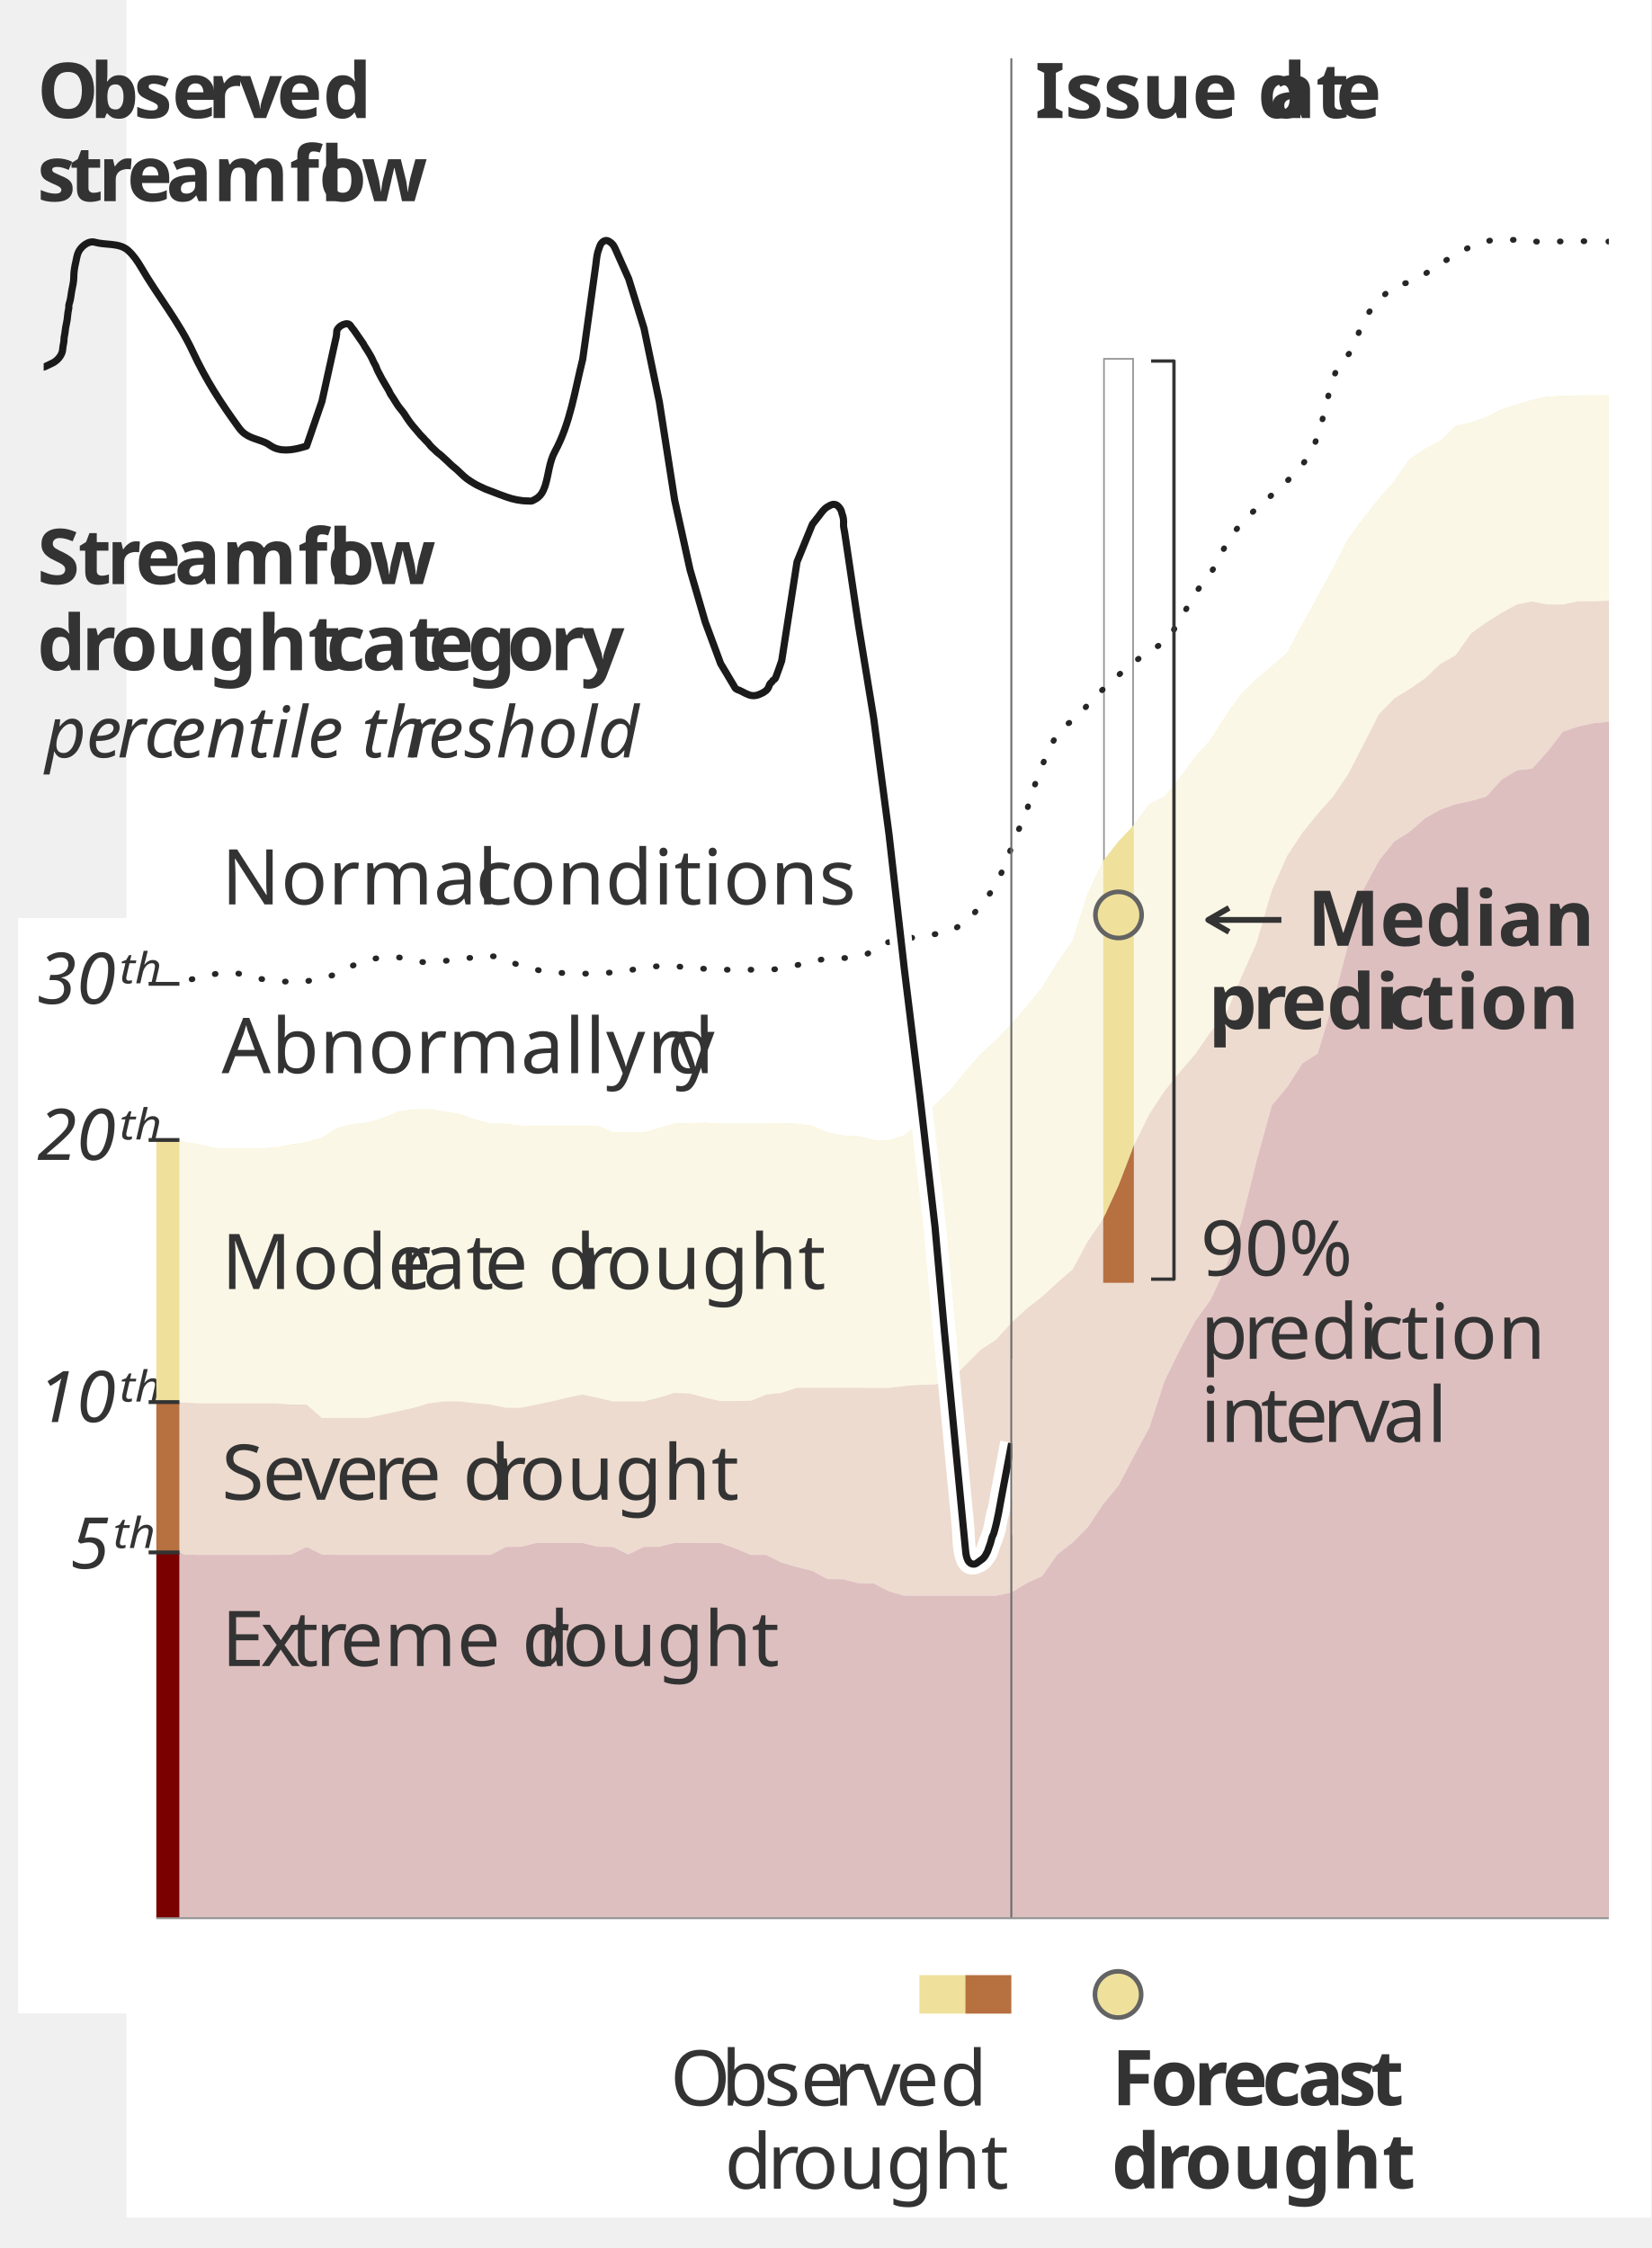
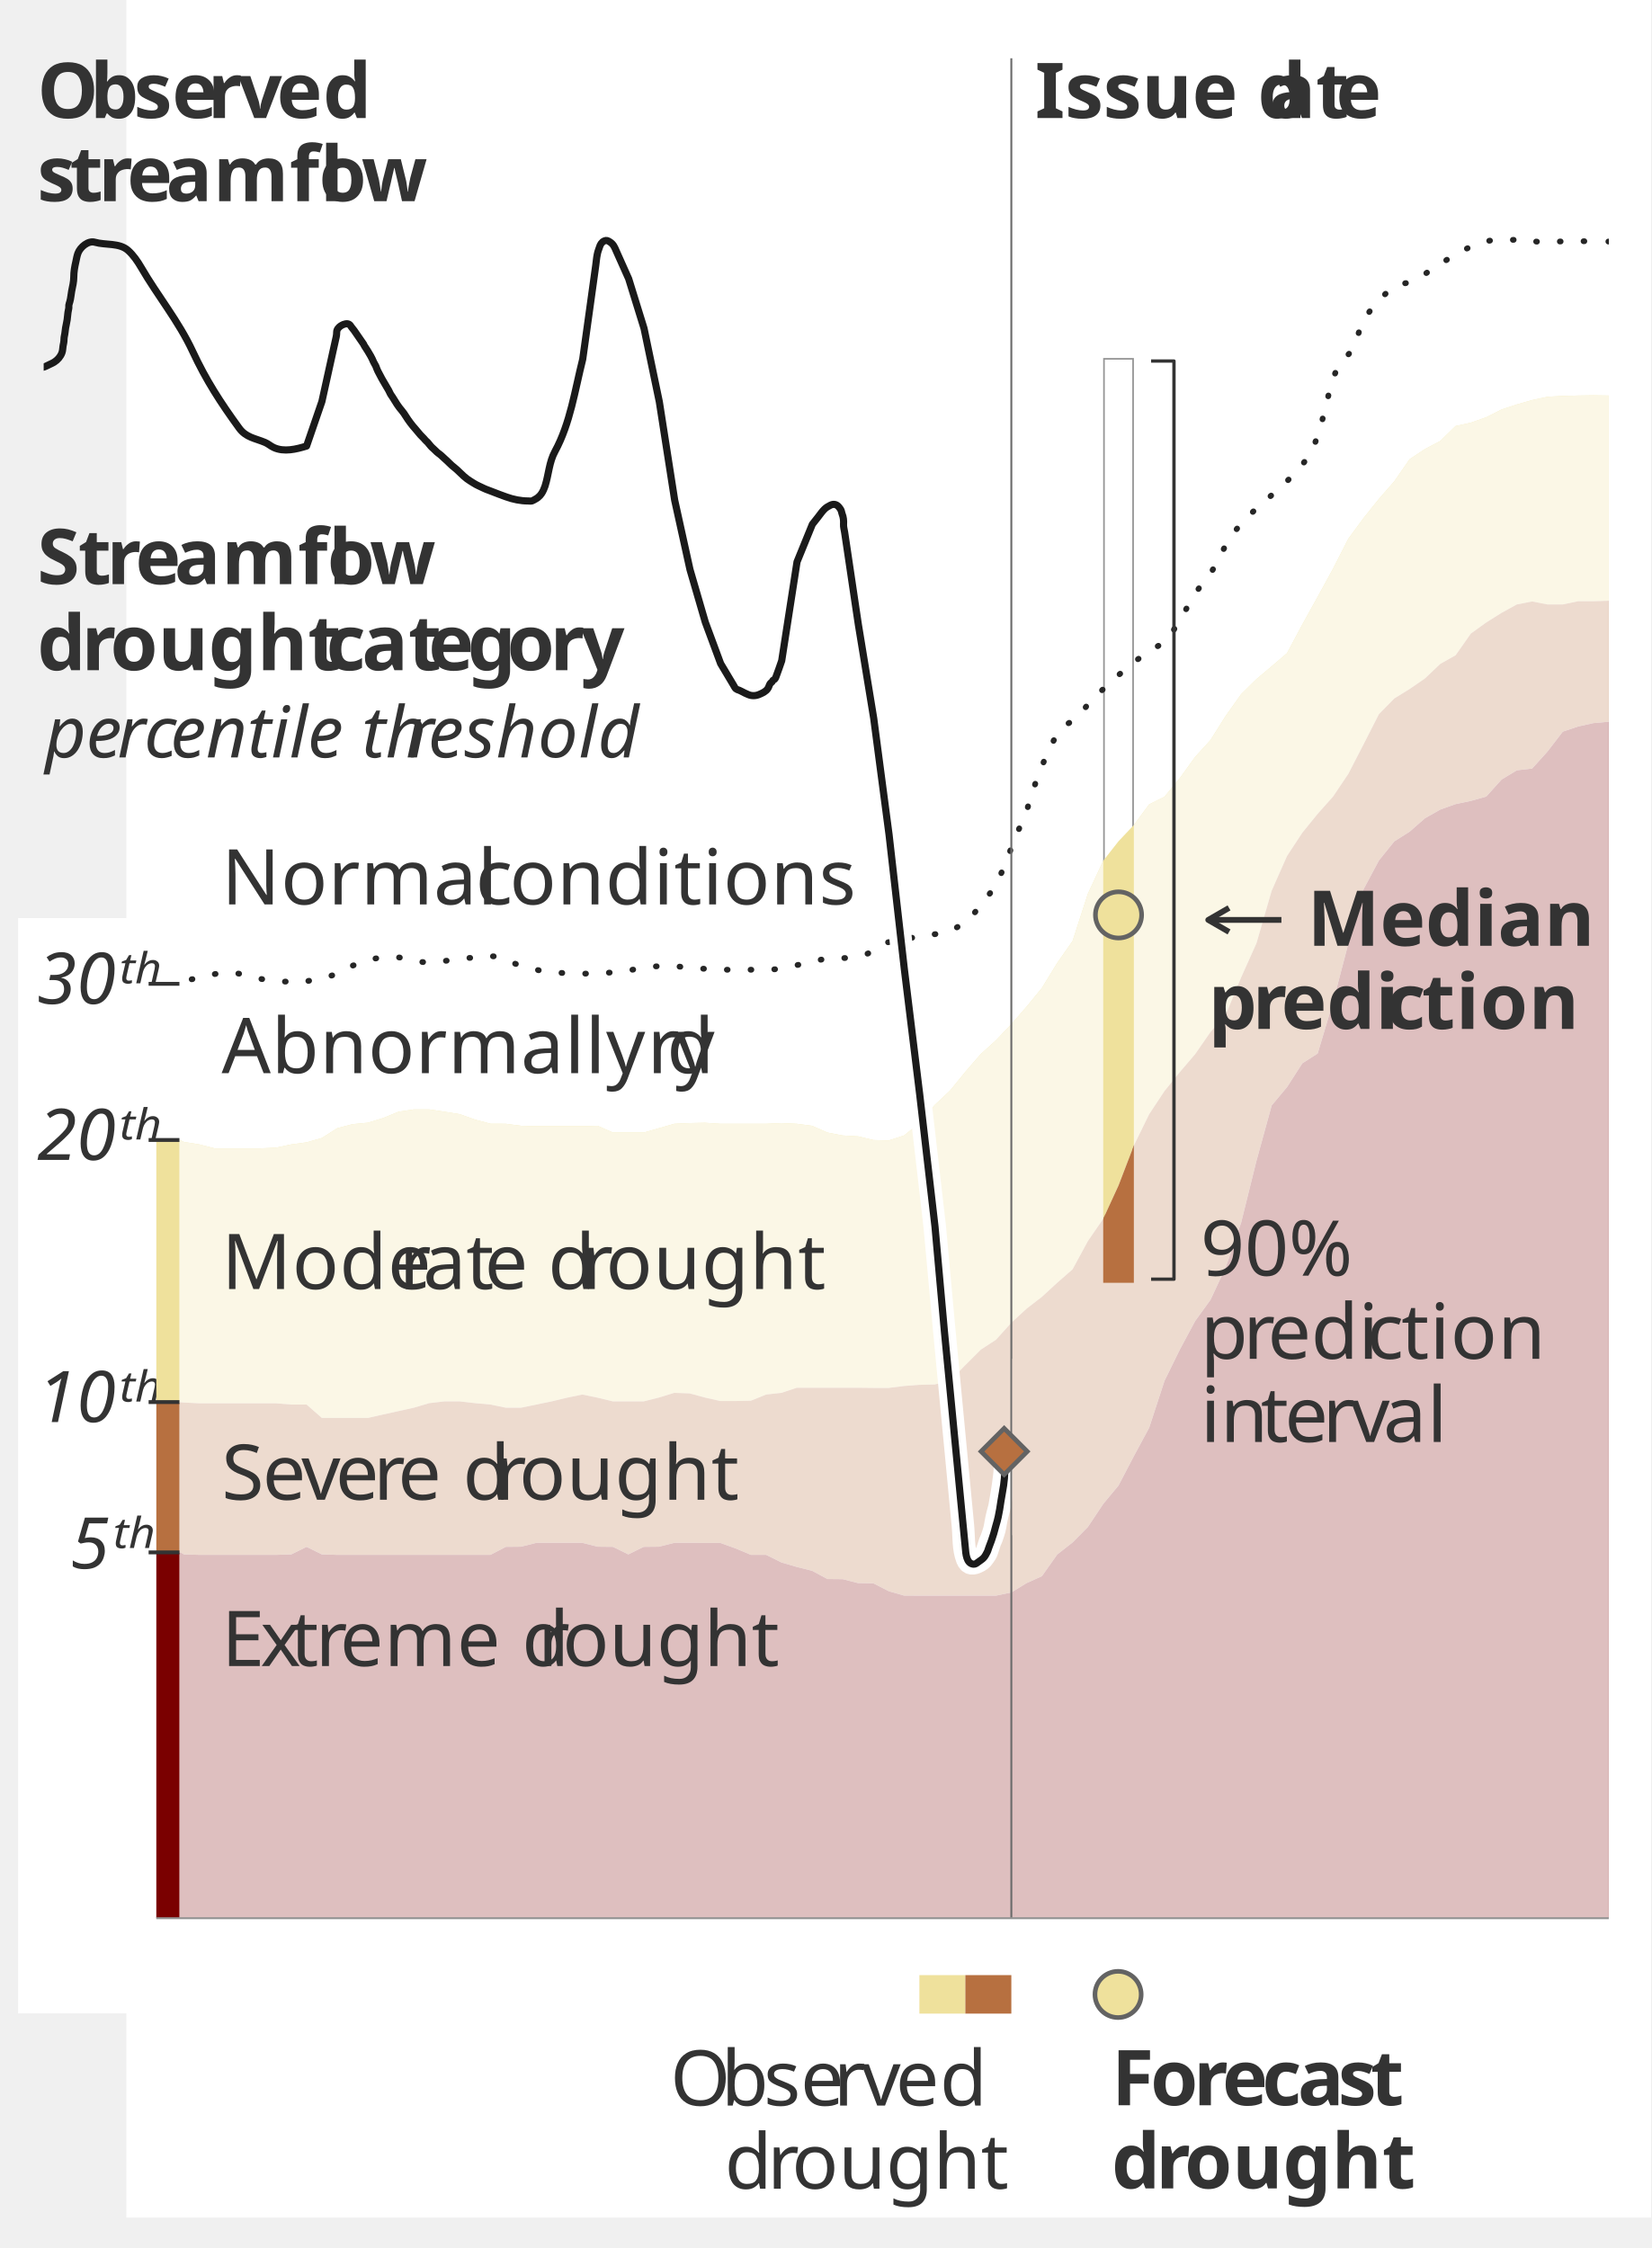
<svg xmlns="http://www.w3.org/2000/svg" id="Layer_1" data-name="Layer 1" viewBox="0 0 214.41 291.95">
  <defs>
    <clipPath id="clippath-4">
      <rect x="5.67" y="4.04" width="203.26" height="249.54" style="fill: none;" />
    </clipPath>
    <clipPath id="clippath-6">
      <rect x="21.89" y="255.31" width="187.04" height="7.49" style="fill: none;" />
    </clipPath>
  </defs>
  <rect x="16.41" width="198" height="288" style="fill: #fff;" />
  <g style="clip-path: url(#clippath-4);">
    <g>
      <rect x="21.89" y="4.04" width="187.04" height="249.54" style="fill: #fff;" />
      <rect x="143.36" y="46.6" width="3.78" height="120.01" style="fill: #fff; stroke: #949494; stroke-miterlimit: 10; stroke-width: .21px;" />
      <g>
        <path d="M21.91,127.43s.01,0,.04-.02" style="fill: none; stroke: #262626; stroke-linecap: round; stroke-miterlimit: 10; stroke-width: .75px;" />
        <path d="M24.89,127.18c1.33-.21,2.57-.68,4.03-.84,2.37-.27,4.28.97,6.55.97.49,0,.82.03,1.27.15.21.05.38,0,.58.03.59.1.84.24,1.47.14,1.17-.19,2.33-.47,3.48-.75.47-.11.98-.18,1.41-.42.39-.22.76-.46,1.17-.65,2.54-1.12,5.28-2.03,8.05-1.24,1.58.45,3.18.55,4.77.24.7-.14,1.43-.07,2.14-.21.46-.09.77-.21,1.25-.2.4,0,.6-.16.96-.2.75-.09,1.56.02,2.32,0,1-.01,1.8.74,2.73,1.02,1.27.37,2.54.79,3.87.95,2.84.34,5.91.37,8.76.1,2.1-.2,4.17-.7,6.27-.83,1.91-.11,3.68.41,5.56.37l1.99.13h5.96c3.11,0,6.01-1.43,9.11-1.53.68-.02,1.34.08,2-.08.53-.13,1.06-.22,1.6-.33.61-.12,1.11-.5,1.68-.74.43-.18.64-.57,1.04-.76.29-.14.67-.16.97-.23.68-.14,1.43-.24,2.11-.39.42-.09.88-.19,1.32-.2.4,0,.55-.12.9-.2.15-.03.33.02.49.01.27-.01.32-.09.58-.15.32-.08.64.02.97-.03.62-.11,1.25-.45,1.78-.73.52-.28.95-.69,1.46-.97.52-.29.81-.75,1.18-1.21.9-1.11,1.85-2.18,2.56-3.42,1.23-2.13,1.99-4.84,3-7.11.53-1.19,1.07-2.39,1.43-3.65.8-2.78,1.99-5.82,3.36-8.42.27-.5.56-1.01.99-1.38.38-.32.84-.53,1.27-.79,1.21-.75,1.69-1.99,2.66-2.96.33-.33.73-.62,1.08-.95.86-.82,1.74-1.63,2.64-2.4,1.7-1.47,3.52-2.85,5.54-3.86,1.82-2.21,2.69-4.31,4.2-6.64.68-1.05,1.62-1.92,2.2-3.03,1.48-2.85,2.32-4.68,4.72-6.97,2.46-2.33,5.26-4.34,7.27-7.1,1.98-2.72,2.44-7.33,3.54-10.54.24-.71.49-1.42.94-2.02.33-.44.76-.8,1.11-1.22.96-1.17,1.11-2.66,1.75-3.98.77-1.6,2.01-2.85,3.27-4.08.36-.35.74-.71,1.21-.89.43-.16.9-.16,1.34-.25.74-.16,1.39-.59,2.03-.99,2.62-1.67,6.55-4.61,9.78-4.6.89,0,1.85.09,2.7-.1.6-.13,1.22,0,1.78.2.62.23,1.09.16,1.76.14,1.37-.04,2.74-.03,4.12-.05,0,0,1.99-.03,1.99-.03h.45" style="fill: none; stroke: #262626; stroke-dasharray: .1 2.98; stroke-linecap: round; stroke-miterlimit: 10; stroke-width: .75px;" />
        <line x1="208.86" y1="31.37" x2="208.91" y2="31.37" style="fill: none; stroke: #262626; stroke-linecap: round; stroke-miterlimit: 10; stroke-width: .75px;" />
      </g>
      <polygon points="21.91 147.34 23.9 148.31 25.89 148.63 27.88 149.14 29.87 149.14 31.86 149.14 33.85 149.14 35.83 149.05 37.82 148.63 39.81 148.36 41.8 147.79 43.79 146.52 45.78 146 47.77 145.81 49.76 145.2 51.75 144.38 53.74 144.08 55.73 144.08 57.72 144.38 59.71 144.7 61.7 145.41 63.69 145.94 65.68 145.95 67.66 146.21 69.65 146.26 71.64 146.26 73.63 146.26 75.62 146.26 77.61 146.21 79.6 147.09 81.59 147.09 83.58 147.09 85.57 146.52 87.56 145.95 89.55 145.86 91.54 145.82 93.53 145.95 95.52 145.95 97.51 145.95 99.49 145.95 101.48 145.86 103.47 145.95 105.46 146.21 107.45 147.09 109.44 147.47 111.43 147.58 113.42 148.06 115.41 148.11 117.4 147.47 119.39 145.86 121.38 143.51 123.37 141.64 125.36 139.2 127.35 136.9 129.34 135.1 131.33 133.01 133.31 130.74 135.3 128.31 137.29 125.06 139.28 122.22 141.27 116.07 143.26 111.79 145.25 109.25 147.24 107.15 149.23 104.46 151.22 103.47 153.21 101.06 155.2 98.3 157.19 96.12 159.18 92.96 161.17 90.16 163.16 88.2 165.14 86.53 167.13 84.83 169.12 81.1 171.11 77.51 173.1 73.87 175.09 69.97 177.08 67.27 179.07 64.79 181.06 62.51 183.05 59.64 185.04 58.32 187.03 57.27 189.02 55.33 191.01 54.89 193 54.19 194.99 53.18 196.97 52.53 198.96 51.96 200.95 51.53 202.94 51.42 204.93 51.37 206.92 51.34 208.91 51.37 208.91 78.02 206.92 78.08 204.93 78.08 202.94 78.5 200.95 78.5 198.96 78.11 196.97 78.5 194.99 79.59 193 80.84 191.01 82.27 189.02 85.1 187.03 86.22 185.04 88.11 183.05 89.48 181.06 90.71 179.07 92.74 177.08 96.64 175.09 100.5 173.1 103.46 171.11 105.69 169.12 108.14 167.13 111.17 165.14 115.67 163.16 122.5 161.17 126.94 159.18 131.75 157.19 134.03 155.2 136.9 153.21 139.23 151.22 141.69 149.23 144.7 147.24 148.77 145.25 153.96 143.26 158.29 141.27 161.18 139.28 164.85 137.29 166.59 135.3 168.42 133.31 169.96 131.33 171.78 129.34 173.99 127.35 175.29 125.36 177.28 123.37 179.33 121.38 179.8 119.39 179.85 117.4 180 115.41 180.25 113.42 180.25 111.43 180.23 109.44 180.23 107.45 180.23 105.46 180.23 103.47 180.23 101.48 180.89 99.49 181.11 97.51 181.91 95.52 181.95 93.53 181.95 91.54 181.5 89.55 180.96 87.56 180.89 85.57 181.5 83.58 182 81.59 182 79.6 182 77.61 181.52 75.62 181.11 73.63 181.52 71.64 182 69.65 182.41 67.66 182.82 65.68 182.82 63.69 182.41 61.7 182.23 59.71 182 57.72 182 55.73 182.23 53.74 182.82 51.75 183.26 49.76 183.7 47.77 184.15 45.78 184.15 43.79 184.15 41.8 184.15 39.81 182.41 37.82 182.41 35.83 182.25 33.85 182.25 31.86 182.25 29.87 182.25 27.88 182.25 25.89 182.25 23.9 182.15 21.91 182 21.91 147.34" style="fill: #efe19c;" />
      <polygon points="21.91 182 23.9 182.15 25.89 182.25 27.88 182.25 29.87 182.25 31.86 182.25 33.85 182.25 35.83 182.25 37.82 182.41 39.81 182.41 41.8 184.15 43.79 184.15 45.78 184.15 47.77 184.15 49.76 183.7 51.75 183.26 53.74 182.82 55.73 182.23 57.72 182 59.71 182 61.7 182.23 63.69 182.41 65.68 182.82 67.66 182.82 69.65 182.41 71.64 182 73.63 181.52 75.62 181.11 77.61 181.52 79.6 182 81.59 182 83.58 182 85.57 181.5 87.56 180.89 89.55 180.96 91.54 181.5 93.53 181.95 95.52 181.95 97.51 181.91 99.49 181.11 101.48 180.89 103.47 180.23 105.46 180.23 107.45 180.23 109.44 180.23 111.43 180.23 113.42 180.25 115.41 180.25 117.4 180 119.39 179.85 121.38 179.8 123.37 179.33 125.36 177.28 127.35 175.29 129.34 173.99 131.33 171.78 133.31 169.96 135.3 168.42 137.29 166.59 139.28 164.85 141.27 161.18 143.26 158.29 145.25 153.96 147.24 148.77 149.23 144.7 151.22 141.69 153.21 139.23 155.2 136.9 157.19 134.03 159.18 131.75 161.17 126.94 163.16 122.5 165.14 115.67 167.13 111.17 169.12 108.14 171.11 105.69 173.1 103.46 175.09 100.5 177.08 96.64 179.07 92.74 181.06 90.71 183.05 89.48 185.04 88.11 187.03 86.22 189.02 85.1 191.01 82.27 193 80.84 194.99 79.59 196.97 78.5 198.96 78.11 200.95 78.5 202.94 78.5 204.93 78.08 206.92 78.08 208.91 78.02 208.91 93.73 206.92 93.91 204.93 94.35 202.94 95.02 200.95 97.61 198.96 99.81 196.97 100.04 194.99 101.24 193 103.45 191.01 104.01 189.02 104.43 187.03 105.14 185.04 106.27 183.05 108.01 181.06 109.27 179.07 111.74 177.08 115.46 175.09 122.55 173.1 130.16 171.11 136.82 169.12 138.09 167.13 141.18 165.14 143.56 163.16 150.76 161.17 158.79 159.18 164.56 157.19 168.81 155.2 171.56 153.21 175.27 151.22 179.33 149.23 185.42 147.24 189.11 145.25 192.92 143.26 195.32 141.27 198.31 139.28 200.32 137.29 201.88 135.3 204.7 133.31 205.6 131.33 206.81 129.34 207.23 127.35 207.23 125.36 207.23 123.37 207.23 121.38 207.23 119.39 207.23 117.4 207.22 115.41 206.65 113.42 205.63 111.43 205.6 109.44 205.09 107.45 205.07 105.46 204 103.47 203.5 101.48 202.92 99.49 201.93 97.51 201.93 95.52 201.09 93.53 200.38 91.54 200.38 89.55 200.37 87.56 200.37 85.57 200.87 83.58 200.89 81.59 201.87 79.6 200.89 77.61 200.87 75.62 200.37 73.63 200.37 71.64 200.37 69.65 200.37 67.66 200.87 65.68 200.89 63.69 201.93 61.7 201.93 59.71 201.93 57.72 201.93 55.73 201.93 53.74 201.93 51.75 201.93 49.76 201.93 47.77 201.93 45.78 201.93 43.79 201.93 41.8 201.87 39.81 200.89 37.82 201.87 35.83 201.93 33.85 201.93 31.86 201.93 29.87 201.93 27.88 201.93 25.89 201.93 23.9 201.87 21.91 200.84 21.91 182" style="fill: #b77040;" />
      <polygon points="21.91 200.84 23.9 201.87 25.89 201.93 27.88 201.93 29.87 201.93 31.86 201.93 33.85 201.93 35.83 201.93 37.82 201.87 39.81 200.89 41.8 201.87 43.79 201.93 45.78 201.93 47.77 201.93 49.76 201.93 51.75 201.93 53.74 201.93 55.73 201.93 57.72 201.93 59.71 201.93 61.7 201.93 63.69 201.93 65.68 200.89 67.66 200.87 69.65 200.37 71.64 200.37 73.63 200.37 75.62 200.37 77.61 200.87 79.6 200.89 81.59 201.87 83.58 200.89 85.57 200.87 87.56 200.37 89.55 200.37 91.54 200.38 93.53 200.38 95.52 201.09 97.51 201.93 99.49 201.93 101.48 202.92 103.47 203.5 105.46 204 107.45 205.07 109.44 205.09 111.43 205.6 113.42 205.63 115.41 206.65 117.4 207.22 119.39 207.23 121.38 207.23 123.37 207.23 125.36 207.23 127.35 207.23 129.34 207.23 131.33 206.81 133.31 205.6 135.3 204.7 137.29 201.88 139.28 200.32 141.27 198.31 143.26 195.32 145.25 192.92 147.24 189.11 149.23 185.42 151.22 179.33 153.21 175.27 155.2 171.56 157.19 168.81 159.18 164.56 161.17 158.79 163.16 150.76 165.14 143.56 167.13 141.18 169.12 138.09 171.11 136.82 173.1 130.16 175.09 122.55 177.08 115.46 179.07 111.74 181.06 109.27 183.05 108.01 185.04 106.27 187.03 105.14 189.02 104.43 191.01 104.01 193 103.45 194.99 101.24 196.97 100.04 198.96 99.81 200.95 97.61 202.94 95.02 204.93 94.35 206.92 93.91 208.91 93.73 208.91 249.12 206.92 249.12 204.93 249.12 202.94 249.12 200.95 249.12 198.96 249.12 196.97 249.12 194.99 249.12 193 249.12 191.01 249.12 189.02 249.12 187.03 249.12 185.04 249.12 183.05 249.12 181.06 249.12 179.07 249.12 177.08 249.12 175.09 249.12 173.1 249.12 171.11 249.12 169.12 249.12 167.13 249.12 165.14 249.12 163.16 249.12 161.17 249.12 159.18 249.12 157.19 249.12 155.2 249.12 153.21 249.12 151.22 249.12 149.23 249.12 147.24 249.12 145.25 249.12 143.26 249.12 141.27 249.12 139.28 249.12 137.29 249.12 135.3 249.12 133.31 249.12 131.33 249.12 129.34 249.12 127.35 249.12 125.36 249.12 123.37 249.12 121.38 249.12 119.39 249.12 117.4 249.12 115.41 249.12 113.42 249.12 111.43 249.12 109.44 249.12 107.45 249.12 105.46 249.12 103.47 249.12 101.48 249.12 99.49 249.12 97.51 249.12 95.52 249.12 93.53 249.12 91.54 249.12 89.55 249.12 87.56 249.12 85.57 249.12 83.58 249.12 81.59 249.12 79.6 249.12 77.61 249.12 75.62 249.12 73.63 249.12 71.64 249.12 69.65 249.12 67.66 249.12 65.68 249.12 63.69 249.12 61.7 249.12 59.71 249.12 57.72 249.12 55.73 249.12 53.74 249.12 51.75 249.12 49.76 249.12 47.77 249.12 45.78 249.12 43.79 249.12 41.8 249.12 39.81 249.12 37.82 249.12 35.83 249.12 33.85 249.12 31.86 249.12 29.87 249.12 27.88 249.12 25.89 249.12 23.9 249.12 21.91 249.12 21.91 200.84" style="fill: #7a0000;" />
      <polygon points="21.91 147.34 23.9 148.31 25.89 148.63 27.88 149.14 29.87 149.14 31.86 149.14 33.85 149.14 35.83 149.05 37.82 148.63 39.81 148.36 41.8 147.79 43.79 146.52 45.78 146 47.77 145.81 49.76 145.2 51.75 144.38 53.74 144.08 55.73 144.08 57.72 144.38 59.71 144.7 61.7 145.41 63.69 145.94 65.68 145.95 67.66 146.21 69.65 146.26 71.64 146.26 73.63 146.26 75.62 146.26 77.61 146.21 79.6 147.09 81.59 147.09 83.58 147.09 85.57 146.52 87.56 145.95 89.55 145.86 91.54 145.82 93.53 145.95 95.52 145.95 97.51 145.95 99.49 145.95 101.48 145.86 103.47 145.95 105.46 146.21 107.45 147.09 109.44 147.47 111.43 147.58 113.42 148.06 115.41 148.11 117.4 147.47 119.39 145.86 121.38 143.51 123.37 141.64 125.36 139.2 127.35 136.9 129.34 135.1 131.33 133.01 133.31 130.74 135.3 128.31 137.29 125.06 139.28 122.22 141.27 116.07 143.26 111.79 143.26 166.6 145.25 166.6 147.24 166.6 147.24 107.15 149.23 104.46 151.22 103.47 153.21 101.06 155.2 98.3 157.19 96.12 159.18 92.96 161.17 90.16 163.16 88.2 165.14 86.53 167.13 84.83 169.12 81.1 171.11 77.51 173.1 73.87 175.09 69.97 177.08 67.27 179.07 64.79 181.06 62.51 183.05 59.64 185.04 58.32 187.03 57.27 189.02 55.33 191.01 54.89 193 54.19 194.99 53.18 196.97 52.53 198.96 51.96 200.95 51.53 202.94 51.42 204.93 51.37 206.92 51.34 208.91 51.37 208.91 253.57 206.92 253.57 204.93 253.57 202.94 253.57 200.95 253.57 198.96 253.57 196.97 253.57 194.99 253.57 193 253.57 191.01 253.57 189.02 253.57 187.03 253.57 185.04 253.57 183.05 253.57 181.06 253.57 179.07 253.57 177.08 253.57 175.09 253.57 173.1 253.57 171.11 253.57 169.12 253.57 167.13 253.57 165.14 253.57 163.16 253.57 161.17 253.57 159.18 253.57 157.19 253.57 155.2 253.57 153.21 253.57 151.22 253.57 149.23 253.57 147.24 253.57 147.24 253.57 145.25 253.57 143.26 253.57 143.26 253.57 141.27 253.57 139.28 253.57 137.29 253.57 135.3 253.57 133.31 253.57 131.33 253.57 129.34 253.57 127.35 253.57 125.36 253.57 123.37 253.57 121.38 253.57 119.39 253.57 117.4 253.57 115.41 253.57 113.42 253.57 111.43 253.57 109.44 253.57 107.45 253.57 105.46 253.57 103.47 253.57 101.48 253.57 99.49 253.57 97.51 253.57 95.52 253.57 93.53 253.57 91.54 253.57 89.55 253.57 87.56 253.57 85.57 253.57 83.58 253.57 81.59 253.57 79.6 253.57 77.61 253.57 75.62 253.57 73.63 253.57 71.64 253.57 69.65 253.57 67.66 253.57 65.68 253.57 63.69 253.57 61.7 253.57 59.71 253.57 57.72 253.57 55.73 253.57 53.74 253.57 51.75 253.57 49.76 253.57 47.77 253.57 45.78 253.57 43.79 253.57 41.8 253.57 39.81 253.57 37.82 253.57 35.83 253.57 33.85 253.57 31.86 253.57 29.87 253.57 27.88 253.57 25.89 253.57 23.9 253.57 21.91 253.57 21.91 147.34" style="fill: rgba(255, 255, 255, .75);" />
-       <path d="M21.91,33.67l1.99,6.3,1.99,5.26,1.99,3.54,1.99,3.36,1.99,2.86,1.99,2.63,1.98.59,1.99.3,1.99-.6,1.99-5.78,1.99-9.03,1.99-.53,1.99,3.19,1.99,5.51,1.99,5.15,1.99,4.76,1.99,4.32,1.99,4.13,1.99,3.28,1.99,2.33,1.99,2.73,1.99,1.38,1.98,1.05,1.99-3.46,1.99-12.99,1.99-9.54,1.99-7.83,1.99-14.39,1.99-.49,1.99,4.44,1.99,6.43,1.99,9.55,1.99,12.76,1.99,9.02,1.99,6.84,1.99,5.37,1.99,3.32,1.99,1.14,1.98.75,1.99-5.57,1.99-12.84,1.99-4.88,1.99-2.52,1.99,2.21,1.99,13.37,1.99,12.15,1.99,15.09,1.99,17.51,1.99,16.23,1.99,17.2s1.22,13.29,1.22,13.29c.81,8.52,1.63,17.04,2.44,25.56.14,1.42.02,2.99.55,4.34.3.76.78.64,1.34.38.63-.29.74-.57,1.11-1.12.11-.17.13-.31.24-.62.09-.24.26-.86.38-1.08s.24-.67.33-.9c.23-.63.27-1.23.42-1.91.05-.24.25-1.08.33-1.31.08-.24.22-1.21.27-1.46.26-1.48.16-.88.38-2.02l.95-5.05" style="fill: none; stroke: #fff; stroke-linejoin: round; stroke-width: 2.92px;" />
-       <path d="M3.28,48.06c.36,0,.66-.13,1.03-.13.33,0,.57,0,.85-.11s.57-.13.83-.27c.33-.18.7-.31,1.03-.51.45-.28.83-.71,1.02-1.22.12-.32.09-.58.15-.9s.12-.51.12-.84.1-.58.13-.9c.04-.38.1-.8.19-1.17.16-.63.13-1.3.29-1.92.04-.16,0-.29.02-.45s.09-.31.13-.47c.13-.45.15-.92.24-1.38.12-.61.27-1.18.27-1.81,0-.68.12-1.35.27-1.99.08-.37.14-.74.27-1.1.3-.81,1.34-1.68,2.2-1.43,1.38.4,3.17.05,4.3,1.05.69.61,1.25,1.43,1.71,2.22,2.16,3.72,4.86,6.98,6.68,10.89,1.76,3.78,3.62,6.64,6.04,9.97.9,1.24,2.07,1.32,3.37,1.87.41.17.73.48,1.13.66,1.34.62,2.92.22,4.26-.19,0,0,1.99-5.78,1.99-5.78l1.49-6.75c.12-.55.24-1.1.37-1.66.04-.2.06-.38.06-.58,0-.38.26-.66.56-.86.02-.02.05-.03.07-.04.28-.17.75-.32,1.03-.11.12.09.18.23.27.34.11.14.23.28.34.43.22.3.42.6.62.9.12.18.26.36.38.55.07.11.15.21.22.32.04.07.06.16.11.22.28.42.57.88.82,1.33.14.24.26.51.37.77.08.19.21.34.29.53.09.23.16.44.27.66.34.68.7,1.33,1.1,1.98.1.17.21.34.3.51.08.15.14.31.23.47s.19.28.28.42c.36.6.75,1.24,1.22,1.77.17.19.34.46.48.68.37.59.81,1.18,1.28,1.7.23.24.41.52.64.76.15.16.3.3.45.46.11.11.17.22.29.32s.21.19.3.31c.19.24.4.5.64.69.22.18.4.42.64.59.28.19.55.45.8.69.21.2.43.37.63.59.21.23.44.4.68.6.56.45,1.03,1.01,1.6,1.44.27.21.57.37.86.56.41.27.88.45,1.32.67.38.19.77.29,1.16.46.58.24,1.17.44,1.76.66.91.33,1.88.53,2.84.53.16,0,.36.04.52-.01s.3-.16.44-.23c.25-.13.4-.26.59-.46.15-.16.23-.3.33-.47.05-.09.09-.16.13-.26.06-.18.14-.34.2-.51.48-1.51.52-3.09,1.29-4.5,1.99-3.65,2.58-7.93,3.6-11.97.26-1.89.52-3.79.79-5.68l.63-4.54.27-1.95c.07-.48.1-.97.2-1.44.04-.18.08-.38.15-.55.05-.13.09-.24.13-.37.1-.36.29-.67.63-.83.29-.13.45-.04.71.12.48.3.63.69.85,1.2l1.61,3.6,1.99,6.43,1.99,9.55,1.99,12.76,1.99,9.02,1.99,6.84s1.99,5.37,1.99,5.37l1.66,2.78c.16.27.23.49.49.59.21.08.39.13.59.25.26.15.55.28.83.4.45.2.99.19,1.46-.02.44-.19.83-.36,1.1-.76.13-.18.17-.44.29-.62.07-.11.19-.17.27-.27.03-.04.06-.13.09-.16.06-.06.15-.08.21-.14.11-.11.13-.16.19-.31.27-.69.5-1.41.75-2.11l1.99-12.84s1.99-4.88,1.99-4.88l.75-.95c.27-.34.51-.71.82-1.01.22-.22.48-.37.76-.51.42-.21.8-.14,1.1.21.1.11.2.26.27.38.09.16.09.35.16.52.18.43.22.91.19,1.37-.02.33.09.69.14,1.02l.25,1.67,1.23,8.29.31,2.07,1.99,12.15,1.99,15.09,1.99,17.51,1.99,16.23,1.99,17.2s1.22,13.59,1.22,13.59c.82,8.47,1.64,16.93,2.45,25.4.09.92.19,1.84.27,2.76.06.68.13,1.97,1.04,2.06.24.02.4-.1.58-.24.24-.19.53-.35.74-.57s.34-.51.48-.77c.1-.19.13-.4.22-.61.19-.45.28-.85.41-1.32.04-.13.16-.31.2-.44.53-1.75.79-3.54,1.13-5.34l1.21-6.41" style="fill: none; stroke: #1a1a1a; stroke-linejoin: round; stroke-width: .93px;" />
+       <path d="M21.91,33.67l1.99,6.3,1.99,5.26,1.99,3.54,1.99,3.36,1.99,2.86,1.99,2.63,1.98.59,1.99.3,1.99-.6,1.99-5.78,1.99-9.03,1.99-.53,1.99,3.19,1.99,5.51,1.99,5.15,1.99,4.76,1.99,4.32,1.99,4.13,1.99,3.28,1.99,2.33,1.99,2.73,1.99,1.38,1.98,1.05,1.99-3.46,1.99-12.99,1.99-9.54,1.99-7.83,1.99-14.39,1.99-.49,1.99,4.44,1.99,6.43,1.99,9.55,1.99,12.76,1.99,9.02,1.99,6.84,1.99,5.37,1.99,3.32,1.99,1.14,1.98.75,1.99-5.57,1.99-12.84,1.99-4.88,1.99-2.52,1.99,2.21,1.99,13.37,1.99,12.15,1.99,15.09,1.99,17.51,1.99,16.23,1.99,17.2s1.22,13.29,1.22,13.29c.81,8.52,1.63,17.04,2.44,25.56.14,1.42.02,2.99.55,4.34.3.76.78.64,1.34.38.63-.29.74-.57,1.11-1.12.11-.17.13-.31.24-.62.09-.24.26-.86.38-1.08s.24-.67.33-.9c.23-.63.27-1.23.42-1.91.05-.24.25-1.08.33-1.31.08-.24.22-1.21.27-1.46.26-1.48.31-2.08.4-2.71.19-1.33,0-2.41.1-4.36" style="fill: none; stroke: #fff; stroke-linejoin: round; stroke-width: 2.92px;" />
+       <path d="M3.28,48.06c.36,0,.66-.13,1.03-.13.33,0,.57,0,.85-.11s.57-.13.83-.27c.33-.18.7-.31,1.03-.51.45-.28.83-.71,1.02-1.22.12-.32.09-.58.15-.9s.12-.51.12-.84.1-.58.13-.9c.04-.38.1-.8.19-1.17.16-.63.13-1.3.29-1.92.04-.16,0-.29.02-.45s.09-.31.13-.47c.13-.45.15-.92.24-1.38.12-.61.27-1.18.27-1.81,0-.68.12-1.35.27-1.99.08-.37.14-.74.27-1.1.3-.81,1.34-1.68,2.2-1.43,1.38.4,3.17.05,4.3,1.05.69.61,1.25,1.43,1.71,2.22,2.16,3.72,4.86,6.98,6.68,10.89,1.76,3.78,3.62,6.64,6.04,9.97.9,1.24,2.07,1.32,3.37,1.87.41.17.73.48,1.13.66,1.34.62,2.92.22,4.26-.19,0,0,1.99-5.78,1.99-5.78l1.49-6.75c.12-.55.24-1.1.37-1.66.04-.2.06-.38.06-.58,0-.38.26-.66.56-.86.02-.02.05-.03.07-.04.28-.17.75-.32,1.03-.11.12.09.18.23.27.34.11.14.23.28.34.43.22.3.42.6.62.9.12.18.26.36.38.55.07.11.15.21.22.32.04.07.06.16.11.22.28.42.57.88.82,1.33.14.24.26.51.37.77.08.19.21.34.29.53.09.23.16.44.27.66.34.68.7,1.33,1.1,1.98.1.17.21.34.3.51.08.15.14.31.23.47s.19.28.28.42c.36.6.75,1.24,1.22,1.77.17.19.34.46.48.68.37.59.81,1.18,1.28,1.7.23.24.41.52.64.76.15.16.3.3.45.46.11.11.17.22.29.32s.21.19.3.31c.19.24.4.5.64.69.22.18.4.42.64.59.28.19.55.45.8.69.21.2.43.37.63.59.21.23.44.4.68.6.56.45,1.03,1.01,1.6,1.44.27.21.57.37.86.56.41.27.88.45,1.32.67.38.19.77.29,1.16.46.58.24,1.17.44,1.76.66.91.33,1.88.53,2.84.53.16,0,.36.04.52-.01s.3-.16.44-.23c.25-.13.4-.26.59-.46.15-.16.23-.3.33-.47.05-.09.09-.16.13-.26.06-.18.14-.34.2-.51.48-1.51.52-3.09,1.29-4.5,1.99-3.65,2.58-7.93,3.6-11.97.26-1.89.52-3.79.79-5.68l.63-4.54.27-1.95c.07-.48.1-.97.2-1.44.04-.18.08-.38.15-.55.05-.13.09-.24.13-.37.1-.36.29-.67.63-.83.29-.13.45-.04.71.12.48.3.63.69.85,1.2l1.61,3.6,1.99,6.43,1.99,9.55,1.99,12.76,1.99,9.02,1.99,6.84s1.99,5.37,1.99,5.37l1.66,2.78c.16.27.23.49.49.59.21.08.39.13.59.25.26.15.55.28.83.4.45.2.99.19,1.46-.02.44-.19.83-.36,1.1-.76.13-.18.17-.44.29-.62.07-.11.19-.17.27-.27.03-.04.06-.13.09-.16.06-.06.15-.08.21-.14.11-.11.13-.16.19-.31.27-.69.5-1.41.75-2.11l1.99-12.84s1.99-4.88,1.99-4.88l.75-.95c.27-.34.51-.71.82-1.01.22-.22.48-.37.76-.51.42-.21.8-.14,1.1.21.1.11.2.26.27.38.09.16.09.35.16.52.18.43.22.91.19,1.37-.02.33.09.69.14,1.02l.25,1.67,1.23,8.29.31,2.07,1.99,12.15,1.99,15.09,1.99,17.51,1.99,16.23,1.99,17.2s1.22,13.59,1.22,13.59c.82,8.47,1.64,16.93,2.45,25.4.09.92.19,1.84.27,2.76.06.68.13,1.97,1.04,2.06.24.02.4-.1.58-.24.24-.19.53-.35.74-.57s.34-.51.48-.77c.1-.19.13-.4.22-.61.19-.45.48-1.3.62-1.77.04-.13.24-.9.28-1.03.53-1.75.51-2.52.85-4.31.52-2.72.23-4.03.37-6.41" style="fill: none; stroke: #1a1a1a; stroke-linejoin: round; stroke-width: .93px;" />
      <circle cx="145.25" cy="119.18" r="2.15" style="fill: #fff; stroke: #666; stroke-linecap: round; stroke-linejoin: round; stroke-width: .35px;" />
      <circle cx="145.25" cy="118.82" r="3" style="fill: #efe19c; stroke: #636363; stroke-miterlimit: 10; stroke-width: .6px;" />
      <line x1="131.33" y1="249.12" x2="131.33" y2="7.57" style="fill: none; stroke: #6b6b6b; stroke-linejoin: round; stroke-width: .25px;" />
    </g>
  </g>
  <g style="clip-path: url(#clippath-6);">
    <g>
      <circle cx="145.19" cy="259.02" r="3" style="fill: #efe19c; stroke: #636363; stroke-width: .6px;" />
      <rect x="119.39" y="256.51" width="5.97" height="5" style="fill: #efe19c;" />
      <rect x="125.36" y="256.51" width="5.97" height="5" style="fill: #b77040;" />
    </g>
  </g>
  <g>
    <text transform="translate(4.84 15.33)" style="fill: #333; font-family: SourceSans3-SemiBold, 'Source Sans 3'; font-size: 10px; font-variation-settings: 'wght' 600; font-weight: 600; isolation: isolate;">
      <tspan x="0" y="0" style="letter-spacing: .01em;">O</tspan>
      <tspan x="6.84" y="0" style="letter-spacing: 0em;">b</tspan>
      <tspan x="12.53" y="0" style="letter-spacing: 0em;">se</tspan>
      <tspan x="22.11" y="0" style="letter-spacing: .03em;">r</tspan>
      <tspan x="26.1" y="0" style="letter-spacing: 0em;">v</tspan>
      <tspan x="31.09" y="0" style="letter-spacing: .01em;">ed</tspan>
    </text>
    <text transform="translate(4.84 26.13)" style="fill: #333; font-family: SourceSans3-SemiBold, 'Source Sans 3'; font-size: 10px; font-variation-settings: 'wght' 600; font-weight: 600; isolation: isolate;">
      <tspan x="0" y="0" style="letter-spacing: 0em;">s</tspan>
      <tspan x="4.21" y="0" style="letter-spacing: .01em;">t</tspan>
      <tspan x="7.92" y="0" style="letter-spacing: 0em;">r</tspan>
      <tspan x="11.65" y="0" style="letter-spacing: 0em;">e</tspan>
      <tspan x="16.7" y="0" style="letter-spacing: .01em;">amfl</tspan>
      <tspan x="36.57" y="0" style="letter-spacing: 0em;">o</tspan>
      <tspan x="42.1" y="0" style="letter-spacing: .01em;">w</tspan>
    </text>
    <text transform="translate(4.84 87.04)" style="fill: #333; font-family: SourceSans3-SemiBold, 'Source Sans 3'; font-size: 10px; font-variation-settings: 'wght' 600; font-weight: 600; isolation: isolate;">
      <tspan x="0" y="0" style="letter-spacing: .01em;">d</tspan>
      <tspan x="5.74" y="0">r</tspan>
      <tspan x="9.47" y="0" style="letter-spacing: 0em;">ought </tspan>
      <tspan x="37.51" y="0" style="letter-spacing: 0em;">c</tspan>
      <tspan x="42.13" y="0" style="letter-spacing: 0em;">at</tspan>
      <tspan x="50.78" y="0">e</tspan>
      <tspan x="55.85" y="0" style="letter-spacing: 0em;">g</tspan>
      <tspan x="60.99" y="0" style="letter-spacing: .01em;">o</tspan>
      <tspan x="66.58" y="0" style="letter-spacing: .03em;">r</tspan>
      <tspan x="70.57" y="0" style="letter-spacing: 0em;">y</tspan>
    </text>
    <text transform="translate(4.84 75.86)" style="fill: #333; font-family: SourceSans3-SemiBold, 'Source Sans 3'; font-size: 10px; font-variation-settings: 'wght' 600; font-weight: 600; isolation: isolate;">
      <tspan x="0" y="0" style="letter-spacing: -.02em;">S</tspan>
      <tspan x="5.29" y="0" style="letter-spacing: .01em;">t</tspan>
      <tspan x="9" y="0" style="letter-spacing: 0em;">r</tspan>
      <tspan x="12.73" y="0" style="letter-spacing: 0em;">e</tspan>
      <tspan x="17.78" y="0" style="letter-spacing: .01em;">amfl</tspan>
      <tspan x="37.65" y="0" style="letter-spacing: 0em;">o</tspan>
      <tspan x="43.18" y="0" style="letter-spacing: 0em;">w</tspan>
    </text>
    <text transform="translate(28.78 167.41)" style="fill: #333; font-family: SourceSans3-Light, 'Source Sans 3'; font-size: 10px; font-variation-settings: 'wght' 300; font-weight: 300; isolation: isolate;">
      <tspan x="0" y="0" style="letter-spacing: .01em;">Mode</tspan>
      <tspan x="23.08" y="0" style="letter-spacing: -.01em;">r</tspan>
      <tspan x="26.14" y="0" style="letter-spacing: 0em;">at</tspan>
      <tspan x="34.15" y="0" style="letter-spacing: 0em;">e d</tspan>
      <tspan x="46.72" y="0">r</tspan>
      <tspan x="49.89" y="0" style="letter-spacing: .01em;">ought</tspan>
    </text>
    <text transform="translate(28.78 139.37)" style="fill: #333; font-family: SourceSans3-Light, 'Source Sans 3'; font-size: 10px; font-variation-settings: 'wght' 300; font-weight: 300; isolation: isolate;">
      <tspan x="0" y="0" style="letter-spacing: .01em;">Abnormally d</tspan>
      <tspan x="55.29" y="0" style="letter-spacing: .05em;">r</tspan>
      <tspan x="58.92" y="0" style="letter-spacing: .01em;">y</tspan>
    </text>
    <text transform="translate(28.78 117.46)" style="fill: #333; font-family: SourceSans3-Light, 'Source Sans 3'; font-size: 10px; font-variation-settings: 'wght' 300; font-weight: 300; isolation: isolate;">
      <tspan x="0" y="0" style="letter-spacing: .01em;">Normal </tspan>
      <tspan x="32.98" y="0" style="letter-spacing: 0em;">c</tspan>
      <tspan x="37.4" y="0" style="letter-spacing: .01em;">onditions</tspan>
    </text>
    <text transform="translate(5.84 98.37)" style="fill: #333; font-family: SourceSans3Italic-LightItalic, 'Source Sans 3'; font-size: 9.25px; font-style: italic; font-variation-settings: 'wght' 300; font-weight: 300; isolation: isolate;">
      <tspan x="0" y="0" style="letter-spacing: 0em;">pe</tspan>
      <tspan x="9.39" y="0">rc</tspan>
      <tspan x="16.3" y="0" style="letter-spacing: 0em;">entile th</tspan>
      <tspan x="46.83" y="0">r</tspan>
      <tspan x="49.76" y="0" style="letter-spacing: .01em;">eshold</tspan>
    </text>
    <text transform="translate(28.78 194.77)" style="fill: #333; font-family: SourceSans3-Light, 'Source Sans 3'; font-size: 10px; font-variation-settings: 'wght' 300; font-weight: 300; isolation: isolate;">
      <tspan x="0" y="0" style="letter-spacing: .01em;">S</tspan>
      <tspan x="5.31" y="0" style="letter-spacing: .02em;">e</tspan>
      <tspan x="10.36" y="0" style="letter-spacing: 0em;">v</tspan>
      <tspan x="14.79" y="0" style="letter-spacing: .01em;">e</tspan>
      <tspan x="19.72" y="0" style="letter-spacing: 0em;">r</tspan>
      <tspan x="22.89" y="0" style="letter-spacing: .01em;">e d</tspan>
      <tspan x="35.46" y="0">r</tspan>
      <tspan x="38.63" y="0" style="letter-spacing: .01em;">ought</tspan>
    </text>
    <text transform="translate(28.78 216.37)" style="fill: #333; font-family: SourceSans3-Light, 'Source Sans 3'; font-size: 10px; font-variation-settings: 'wght' 300; font-weight: 300; isolation: isolate;">
      <tspan x="0" y="0" style="letter-spacing: -.01em;">E</tspan>
      <tspan x="5.02" y="0" style="letter-spacing: -.01em;">x</tspan>
      <tspan x="8.98" y="0" style="letter-spacing: 0em;">t</tspan>
      <tspan x="12.2" y="0">r</tspan>
      <tspan x="15.37" y="0" style="letter-spacing: .01em;">eme d</tspan>
      <tspan x="41.09" y="0" style="letter-spacing: 0em;">r</tspan>
      <tspan x="44.26" y="0" style="letter-spacing: 0em;">ought</tspan>
    </text>
    <text transform="translate(87.04 273.45)" style="fill: #333; font-family: SourceSans3-Light, 'Source Sans 3'; font-size: 10px; font-variation-settings: 'wght' 300; font-weight: 300; isolation: isolate;">
      <tspan x="0" y="0" style="letter-spacing: .01em;">O</tspan>
      <tspan x="6.62" y="0" style="letter-spacing: 0em;">b</tspan>
      <tspan x="12.13" y="0" style="letter-spacing: 0em;">se</tspan>
      <tspan x="21.21" y="0" style="letter-spacing: .05em;">r</tspan>
      <tspan x="24.84" y="0" style="letter-spacing: 0em;">v</tspan>
      <tspan x="29.27" y="0" style="letter-spacing: .01em;">ed</tspan>
    </text>
    <text transform="translate(94.11 284.25)" style="fill: #333; font-family: SourceSans3-Light, 'Source Sans 3'; font-size: 10px; font-variation-settings: 'wght' 300; font-weight: 300; isolation: isolate;">
      <tspan x="0" y="0" style="letter-spacing: 0em;">d</tspan>
      <tspan x="5.54" y="0" style="letter-spacing: 0em;">r</tspan>
      <tspan x="8.71" y="0" style="letter-spacing: 0em;">ought</tspan>
    </text>
    <text transform="translate(144.35 273.41)" style="fill: #333; font-family: SourceSans3-SemiBold, 'Source Sans 3'; font-size: 10px; font-variation-settings: 'wght' 600; font-weight: 600; isolation: isolate;">
      <tspan x="0" y="0" style="letter-spacing: 0em;">F</tspan>
      <tspan x="5.04" y="0" style="letter-spacing: .01em;">o</tspan>
      <tspan x="10.63" y="0">r</tspan>
      <tspan x="14.36" y="0" style="letter-spacing: .01em;">e</tspan>
      <tspan x="19.53" y="0">c</tspan>
      <tspan x="24.15" y="0" style="letter-spacing: 0em;">a</tspan>
      <tspan x="29.41" y="0" style="letter-spacing: 0em;">s</tspan>
      <tspan x="33.62" y="0" style="letter-spacing: 0em;">t</tspan>
    </text>
    <text transform="translate(144.35 284.21)" style="fill: #333; font-family: SourceSans3-SemiBold, 'Source Sans 3'; font-size: 10px; font-variation-settings: 'wght' 600; font-weight: 600; isolation: isolate;">
      <tspan x="0" y="0" style="letter-spacing: 0em;">d</tspan>
      <tspan x="5.74" y="0" style="letter-spacing: 0em;">r</tspan>
      <tspan x="9.47" y="0" style="letter-spacing: 0em;">ought</tspan>
    </text>
    <text transform="translate(134.41 15.33)" style="fill: #333; font-family: SourceSans3-SemiBold, 'Source Sans 3'; font-size: 10px; font-variation-settings: 'wght' 600; font-weight: 600; isolation: isolate;">
      <tspan x="0" y="0" style="letter-spacing: 0em;">Issue d</tspan>
      <tspan x="30.41" y="0" style="letter-spacing: 0em;">at</tspan>
      <tspan x="39.06" y="0" style="letter-spacing: 0em;">e</tspan>
    </text>
    <text transform="translate(169.76 122.83)" style="fill: #333; font-family: SourceSans3-SemiBold, 'Source Sans 3'; font-size: 10px; font-variation-settings: 'wght' 600; font-weight: 600; isolation: isolate; letter-spacing: 0em;">
      <tspan x="0" y="0">Median</tspan>
    </text>
    <text transform="translate(156.9 133.63)" style="fill: #333; font-family: SourceSans3-SemiBold, 'Source Sans 3'; font-size: 10px; font-variation-settings: 'wght' 600; font-weight: 600; isolation: isolate;">
      <tspan x="0" y="0" style="letter-spacing: 0em;">p</tspan>
      <tspan x="5.74" y="0" style="letter-spacing: 0em;">r</tspan>
      <tspan x="9.47" y="0" style="letter-spacing: 0em;">edi</tspan>
      <tspan x="23.1" y="0" style="letter-spacing: 0em;">c</tspan>
      <tspan x="27.72" y="0" style="letter-spacing: .01em;">tion</tspan>
    </text>
    <line x1="166.4" y1="119.47" x2="156.9" y2="119.47" style="fill: none; stroke: #333; stroke-linejoin: round; stroke-width: .75px;" />
    <polyline points="159.6 117.91 156.9 119.47 159.6 121.03" style="fill: none; stroke: #333; stroke-linejoin: round; stroke-width: .75px;" />
    <rect x="2.35" y="119.23" width="20.96" height="142.25" style="fill: #fff;" />
    <polyline points="149.48 46.89 152.45 46.89 152.45 166.13 149.48 166.13" style="fill: none; stroke: #333; stroke-linejoin: round; stroke-width: .43px;" />
    <text transform="translate(155.91 165.67)" style="fill: #333; font-family: SourceSans3-Light, 'Source Sans 3'; font-size: 10px; font-variation-settings: 'wght' 300; font-weight: 300; isolation: isolate; letter-spacing: 0em;">
      <tspan x="0" y="0">90%</tspan>
    </text>
    <text transform="translate(155.91 176.47)" style="fill: #333; font-family: SourceSans3-Light, 'Source Sans 3'; font-size: 10px; font-variation-settings: 'wght' 300; font-weight: 300; isolation: isolate;">
      <tspan x="0" y="0" style="letter-spacing: 0em;">p</tspan>
      <tspan x="5.54" y="0" style="letter-spacing: 0em;">r</tspan>
      <tspan x="8.71" y="0" style="letter-spacing: 0em;">edi</tspan>
      <tspan x="21.57" y="0" style="letter-spacing: 0em;">c</tspan>
      <tspan x="26.06" y="0" style="letter-spacing: .01em;">tion</tspan>
    </text>
    <text transform="translate(155.91 187.27)" style="fill: #333; font-family: SourceSans3-Light, 'Source Sans 3'; font-size: 10px; font-variation-settings: 'wght' 300; font-weight: 300; isolation: isolate;">
      <tspan x="0" y="0" style="letter-spacing: 0em;">in</tspan>
      <tspan x="7.81" y="0" style="letter-spacing: 0em;">t</tspan>
      <tspan x="10.92" y="0" style="letter-spacing: .01em;">e</tspan>
      <tspan x="15.85" y="0" style="letter-spacing: .05em;">r</tspan>
      <tspan x="19.48" y="0" style="letter-spacing: -.01em;">v</tspan>
      <tspan x="23.72" y="0" style="letter-spacing: .01em;">al</tspan>
    </text>
    <text transform="translate(4.84 150.64)" style="fill: #333; font-family: SourceSans3Italic-LightItalic, 'Source Sans 3'; font-size: 9.25px; font-style: italic; font-variation-settings: 'wght' 300; font-weight: 300; isolation: isolate;">
      <tspan x="0" y="0">20ᵗʰ</tspan>
    </text>
    <text transform="translate(4.84 184.68)" style="fill: #333; font-family: SourceSans3Italic-LightItalic, 'Source Sans 3'; font-size: 9.25px; font-style: italic; font-variation-settings: 'wght' 300; font-weight: 300; isolation: isolate;">
      <tspan x="0" y="0">10ᵗʰ</tspan>
    </text>
    <text transform="translate(9.11 203.7)" style="fill: #333; font-family: SourceSans3Italic-LightItalic, 'Source Sans 3'; font-size: 9.25px; font-style: italic; font-variation-settings: 'wght' 300; font-weight: 300; isolation: isolate;">
      <tspan x="0" y="0">5ᵗʰ</tspan>
    </text>
    <text transform="translate(4.84 130.36)" style="fill: #333; font-family: SourceSans3Italic-LightItalic, 'Source Sans 3'; font-size: 9.25px; font-style: italic; font-variation-settings: 'wght' 300; font-weight: 300; isolation: isolate;">
      <tspan x="0" y="0">30ᵗʰ</tspan>
    </text>
    <rect x="20.3" y="201.61" width="3" height="47.51" style="fill: #7a0000;" />
    <rect x="20.3" y="182.19" width="3" height="19.37" style="fill: #b77040;" />
    <rect x="20.3" y="148.19" width="3" height="33.9" style="fill: #efe19c;" />
    <line x1="19.3" y1="148.05" x2="23.3" y2="148.05" style="fill: none; stroke: #333; stroke-width: .5px;" />
    <line x1="19.3" y1="127.77" x2="23.3" y2="127.77" style="fill: none; stroke: #333; stroke-width: .5px;" />
    <line x1="19.3" y1="182.09" x2="23.3" y2="182.09" style="fill: none; stroke: #333; stroke-width: .5px;" />
    <line x1="19.3" y1="201.61" x2="23.3" y2="201.61" style="fill: none; stroke: #333; stroke-width: .5px;" />
    <polyline points="20.3 249.12 208.91 249.12 206.92 249.12 204.93 249.12 202.94 249.12 200.95 249.12 198.96 249.12 196.97 249.12 194.99 249.12 193 249.12 191.01 249.12 189.02 249.12 187.03 249.12 185.04 249.12 183.05 249.12 181.06 249.12 179.07 249.12 177.08 249.12 175.09 249.12 173.1 249.12 171.11 249.12 169.12 249.12 167.13 249.12 165.14 249.12 163.16 249.12 161.17 249.12 159.18 249.12 157.19 249.12 155.2 249.12 153.21 249.12 151.22 249.12 149.23 249.12 147.24 249.12 145.25 249.12 143.26 249.12 141.27 249.12 139.28 249.12 137.29 249.12 135.3 249.12 133.31 249.12 131.33 249.12 129.34 249.12 127.35 249.12 125.36 249.12 123.37 249.12 121.38 249.12 119.39 249.12 117.4 249.12 115.41 249.12 113.42 249.12 111.43 249.12 109.44 249.12 107.45 249.12 105.46 249.12 103.47 249.12 101.48 249.12 99.49 249.12 97.51 249.12 95.52 249.12 93.53 249.12 91.54 249.12 89.55 249.12 87.56 249.12 85.57 249.12 83.58 249.12 81.59 249.12 79.6 249.12 77.61 249.12 75.62 249.12 73.63 249.12 71.64 249.12 69.65 249.12 67.66 249.12 65.68 249.12 63.69 249.12 61.7 249.12 59.71 249.12 57.72 249.12 55.73 249.12 53.74 249.12 51.75 249.12 49.76 249.12 47.77 249.12 45.78 249.12 43.79 249.12 41.8 249.12 39.81 249.12 37.82 249.12 35.83 249.12 33.85 249.12 31.86 249.12 29.87 249.12 27.88 249.12 25.89 249.12 23.9 249.12 21.91 249.12" style="fill: none; stroke: #949494; stroke-miterlimit: 10; stroke-width: .25px;" />
  </g>
  <rect x="131.46" y="176.47" width="4.91" height="22.91" style="fill: #eddbcf;" />
+   <g id="Layer_4" data-name="Layer 4">
+     <rect x="128.28" y="186.38" width="4.24" height="4.24" transform="translate(-95.1 147.42) rotate(-45)" style="fill: #b77040; stroke: #636363; stroke-miterlimit: 10; stroke-width: .6px;" />
+   </g>
</svg>
